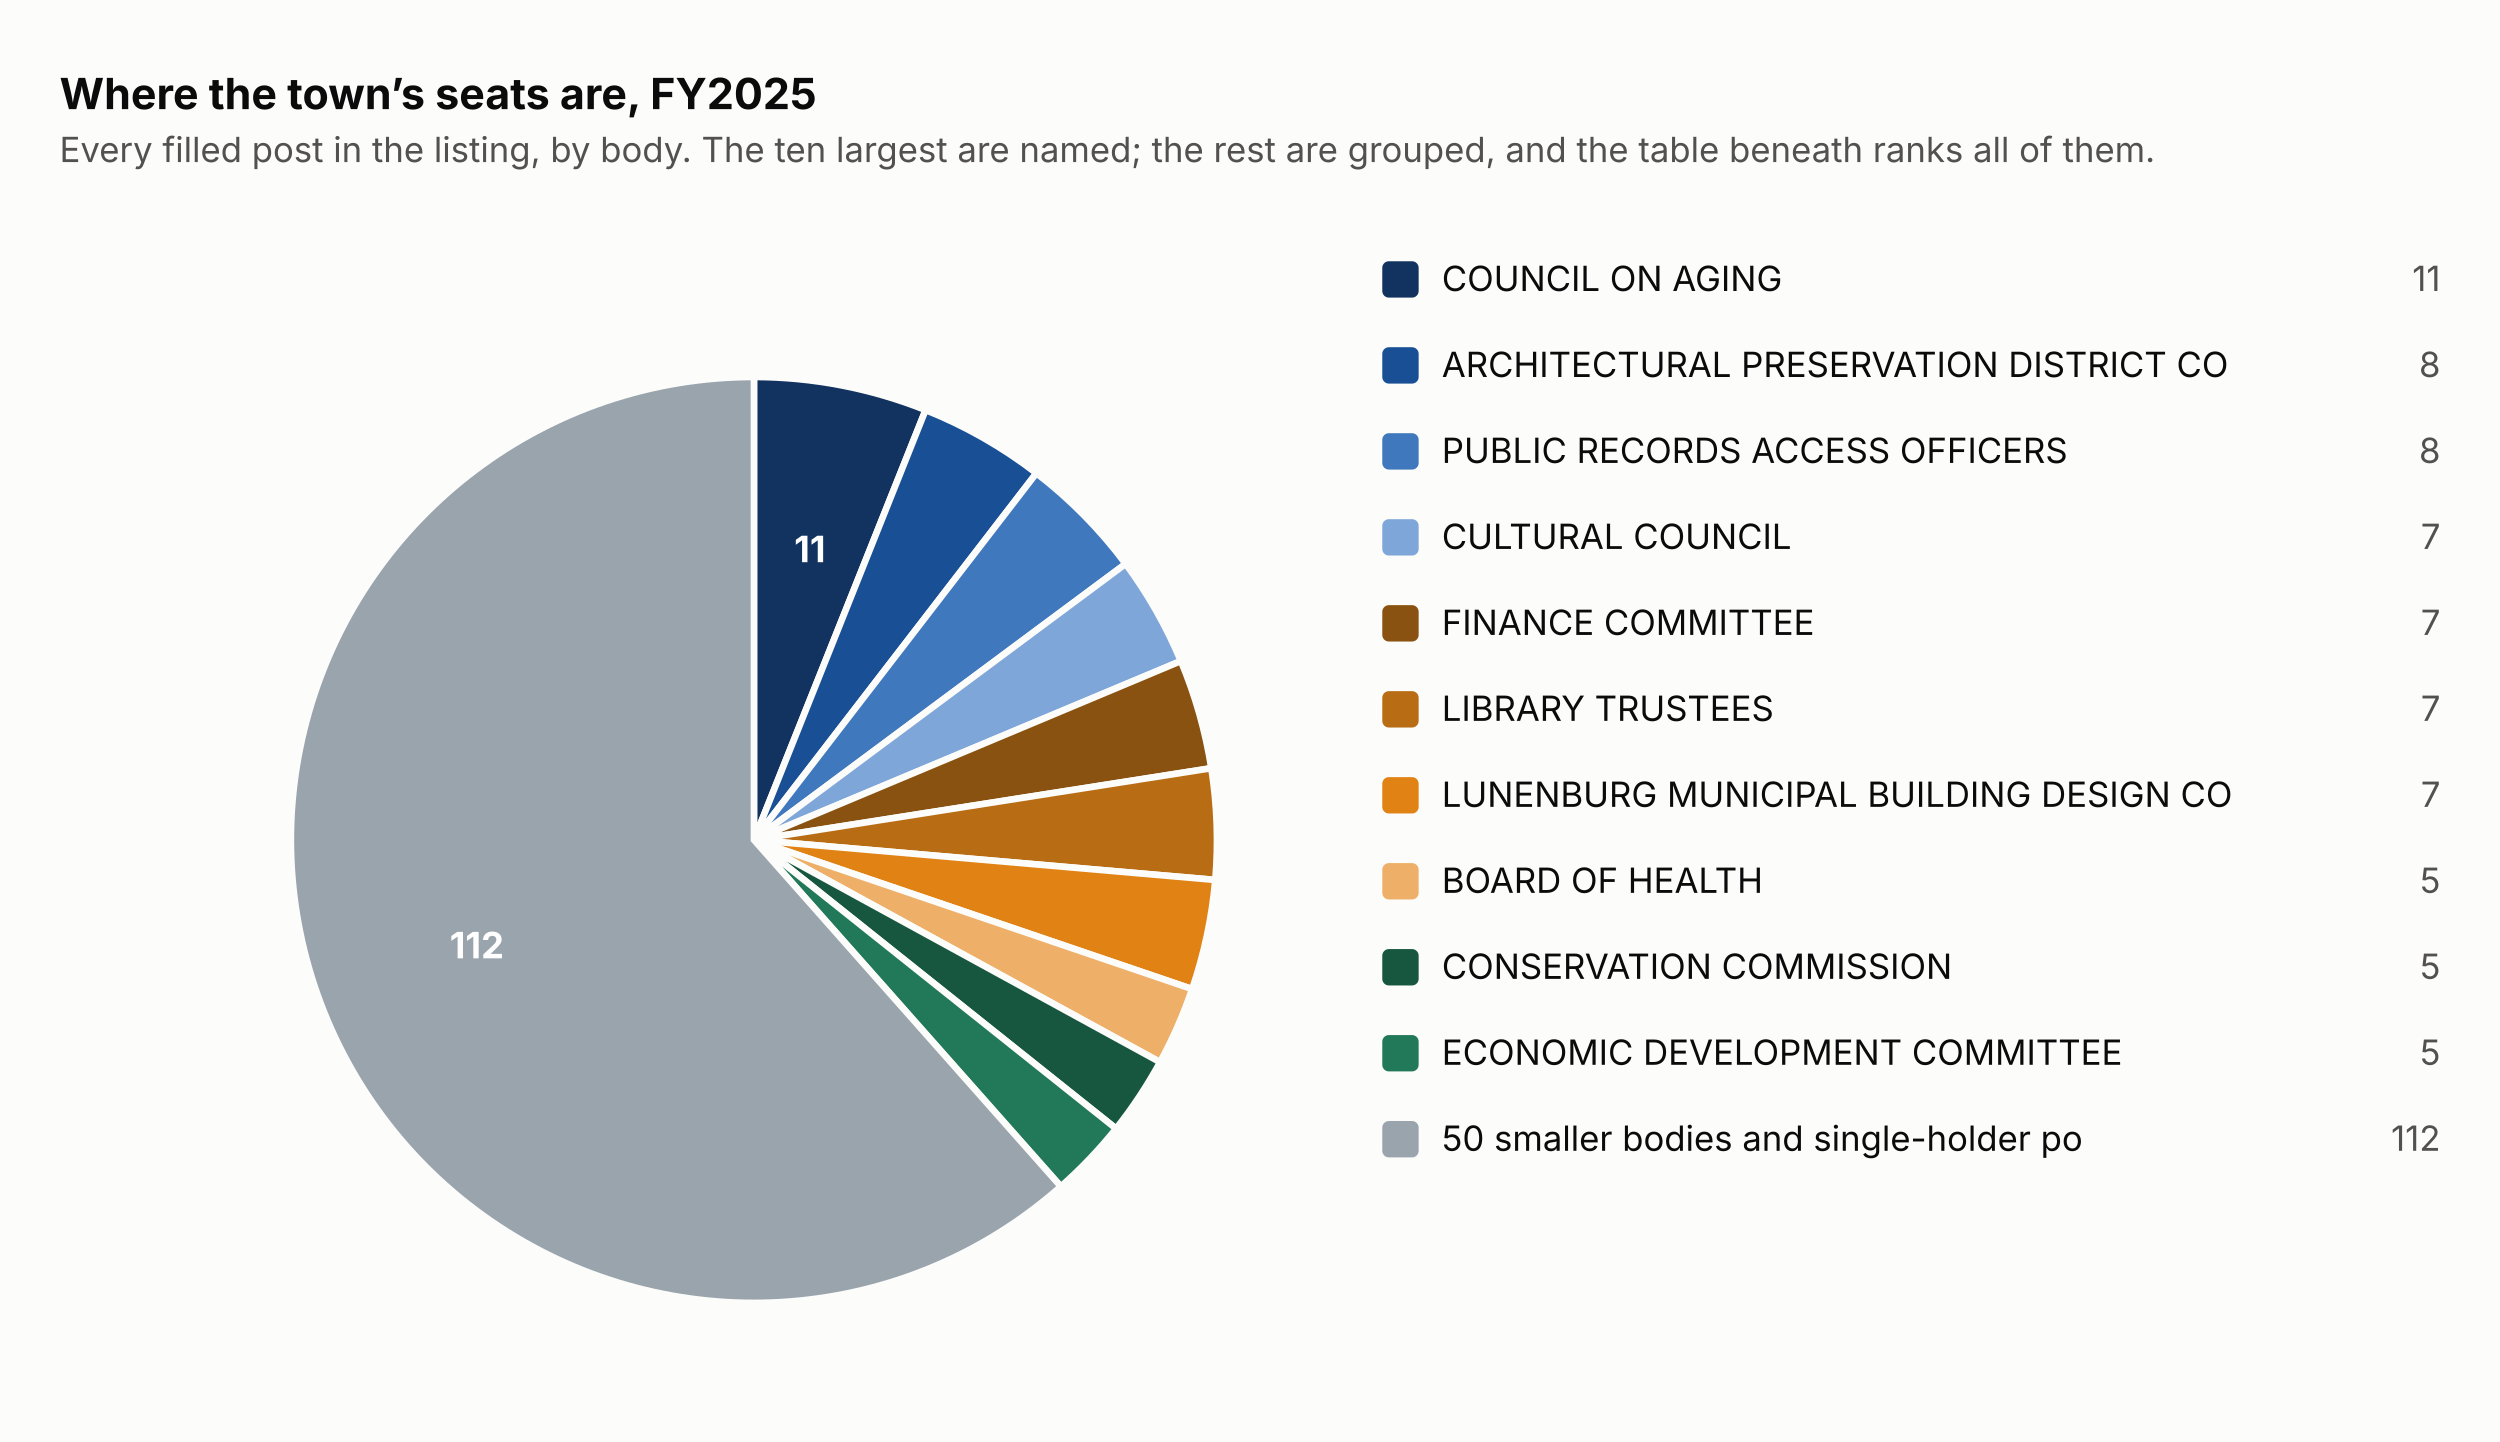
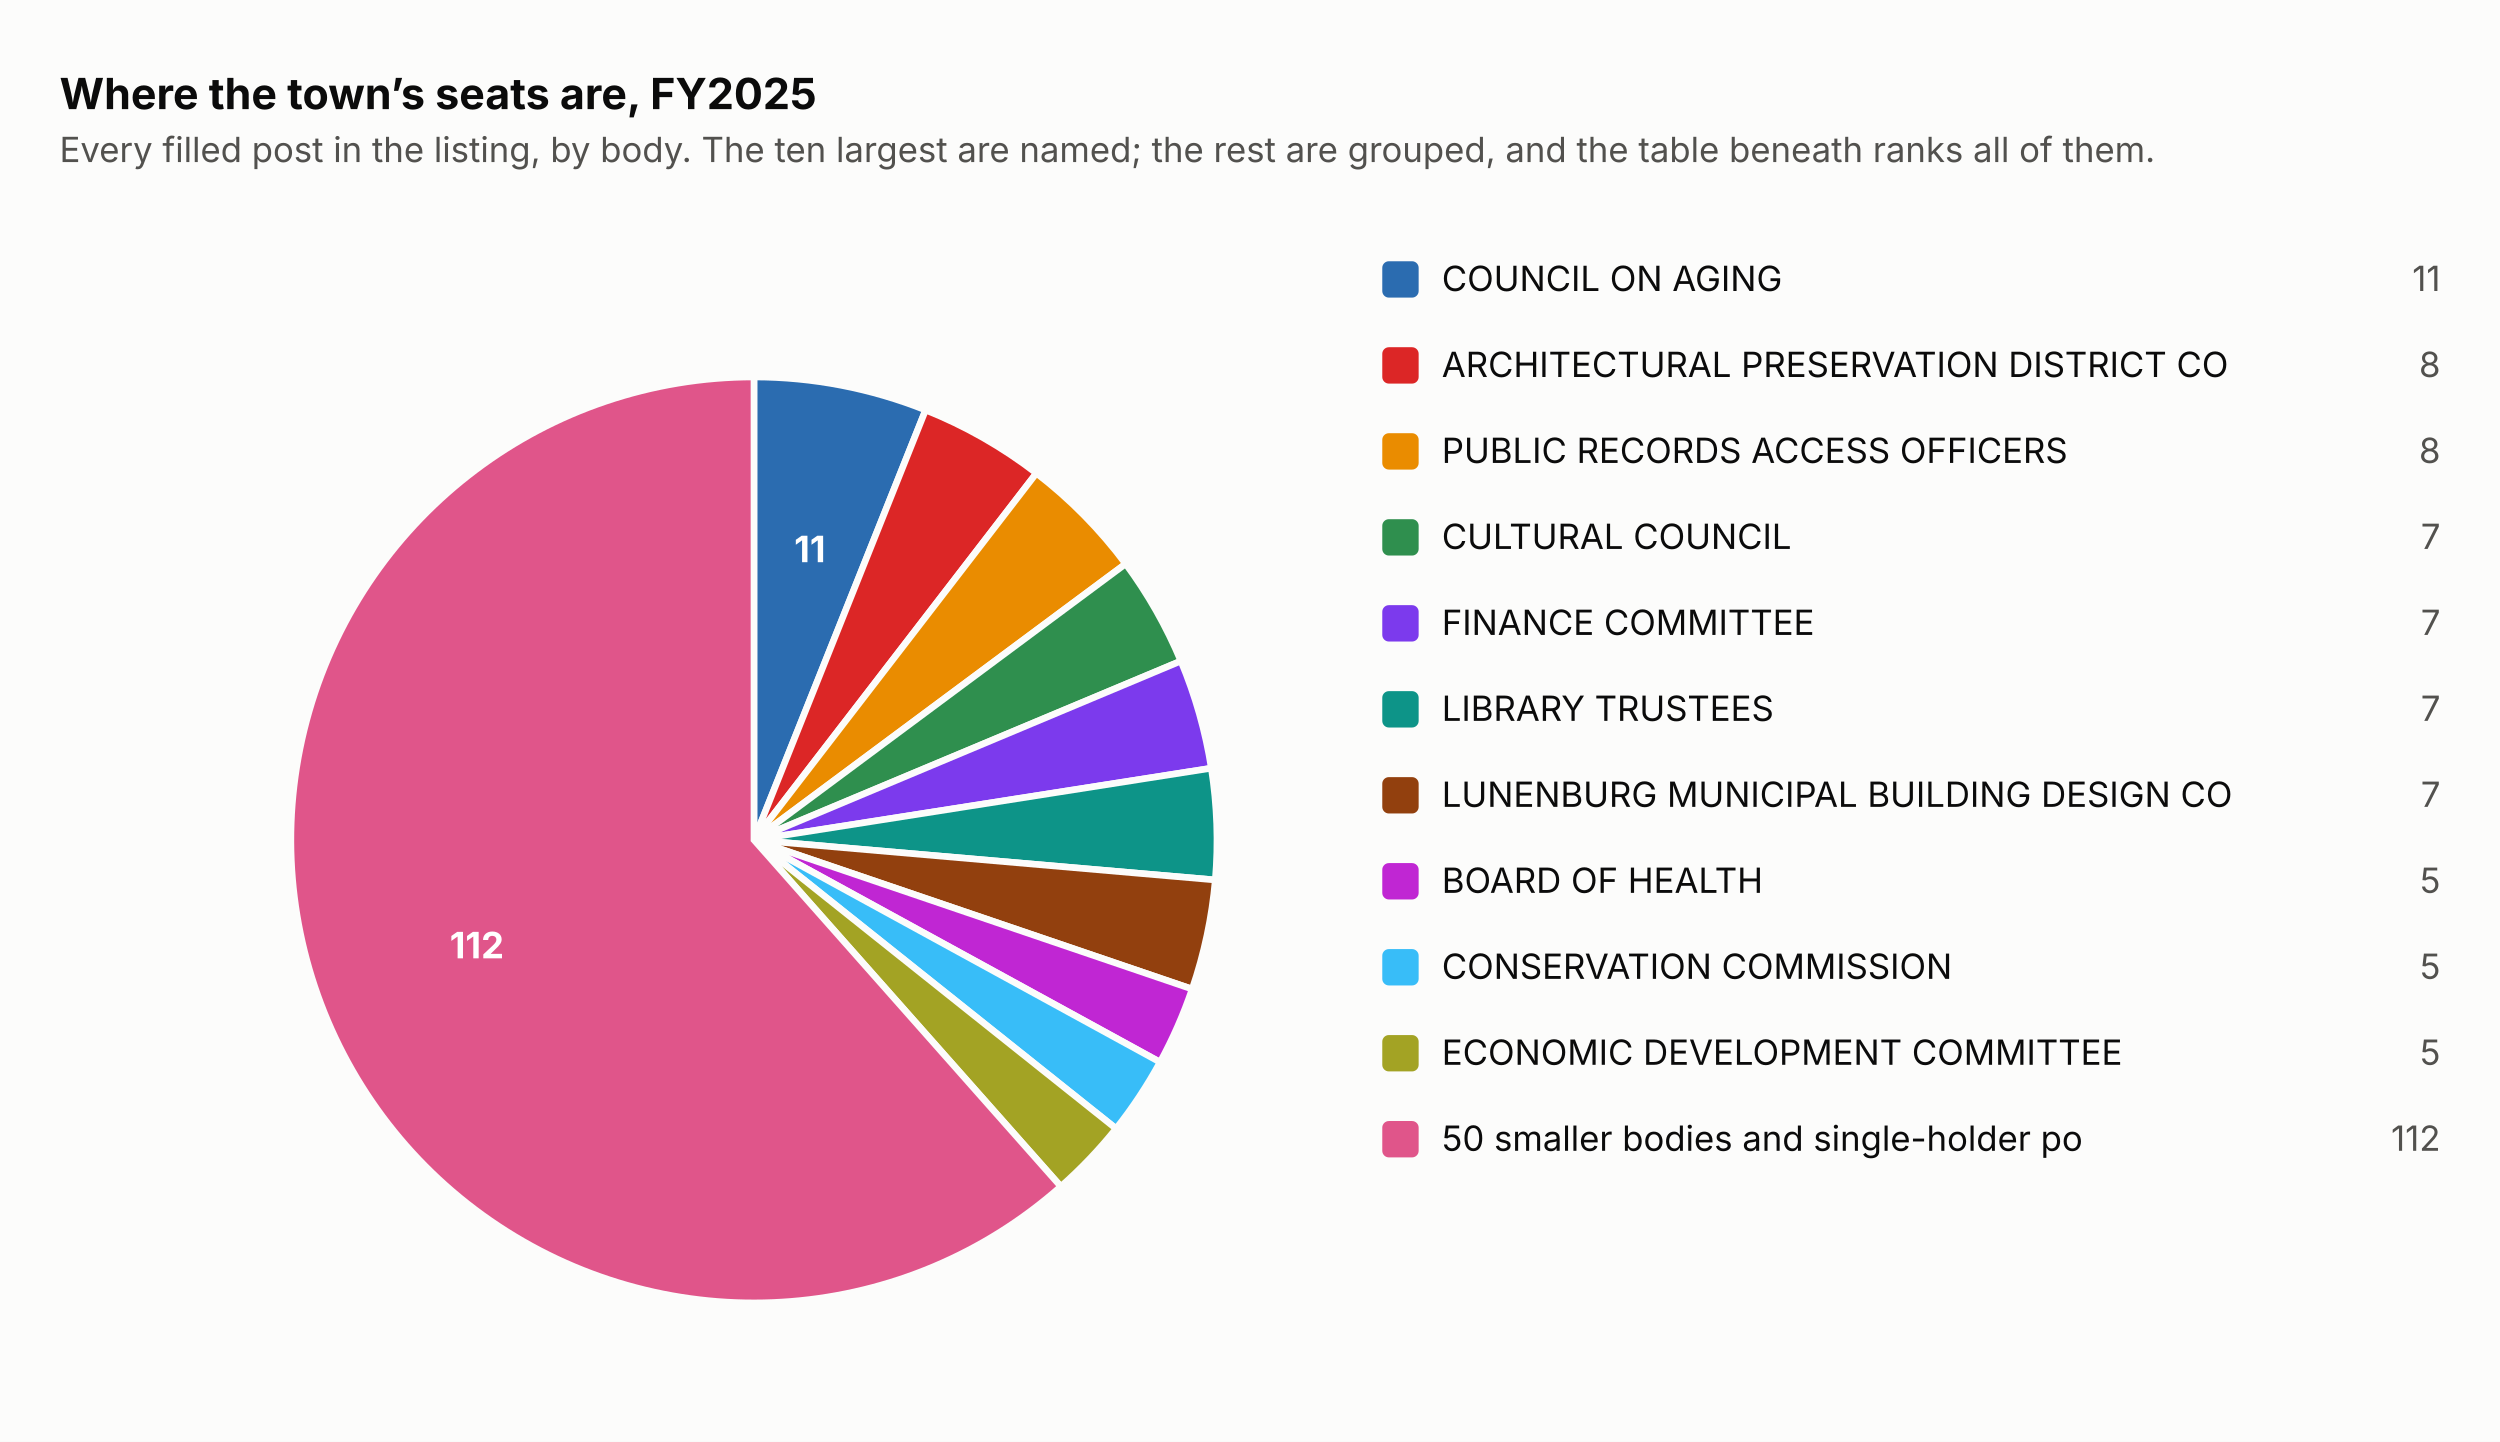
<svg xmlns="http://www.w3.org/2000/svg" viewBox="0 0 756 436" width="756" height="436" role="img" aria-label="Where the town’s seats are, FY2025. Every filled post in the listing, by body. The ten largest are named; the rest are grouped, and the table beneath ranks all of them." font-family="system-ui, -apple-system, &quot;Segoe UI&quot;, sans-serif">
  <rect width="756" height="436" fill="#fcfcfb" />
  <g transform="translate(18,18)">
    <text x="0" y="15" font-size="13" font-weight="700" fill="#0b0b0b">Where the town’s seats are, FY2025</text>
    <text x="0" y="31" font-size="10.5" fill="#52514e">Every filled post in the listing, by body. The ten largest are named; the rest are grouped, and the table beneath ranks all of them.</text>
-     <path d="M210.0,236.0 L210.0,96.0 A140.0,140.0 0 0,1 261.9,106.0 Z" fill="#12325f" stroke="#fcfcfb" stroke-width="2" />
+     <path d="M210.0,236.0 L210.0,96.0 A140.0,140.0 0 0,1 261.9,106.0 Z" fill="#2b6cb0" stroke="#fcfcfb" stroke-width="2" />
    <text x="226.9" y="152.0" font-size="11" font-weight="700" text-anchor="middle" fill="#ffffff">11</text>
-     <path d="M210.0,236.0 L261.9,106.0 A140.0,140.0 0 0,1 295.4,125.1 Z" fill="#184f95" stroke="#fcfcfb" stroke-width="2" />
-     <path d="M210.0,236.0 L295.4,125.1 A140.0,140.0 0 0,1 322.4,152.5 Z" fill="#3f78bd" stroke="#fcfcfb" stroke-width="2" />
-     <path d="M210.0,236.0 L322.4,152.5 A140.0,140.0 0 0,1 339.1,181.9 Z" fill="#7ea6d8" stroke="#fcfcfb" stroke-width="2" />
-     <path d="M210.0,236.0 L339.1,181.9 A140.0,140.0 0 0,1 348.3,214.3 Z" fill="#8a5210" stroke="#fcfcfb" stroke-width="2" />
-     <path d="M210.0,236.0 L348.3,214.3 A140.0,140.0 0 0,1 349.5,248.1 Z" fill="#b86d15" stroke="#fcfcfb" stroke-width="2" />
-     <path d="M210.0,236.0 L349.5,248.1 A140.0,140.0 0 0,1 342.5,281.1 Z" fill="#e08214" stroke="#fcfcfb" stroke-width="2" />
-     <path d="M210.0,236.0 L342.5,281.1 A140.0,140.0 0 0,1 332.8,303.2 Z" fill="#eeb069" stroke="#fcfcfb" stroke-width="2" />
-     <path d="M210.0,236.0 L332.8,303.2 A140.0,140.0 0 0,1 319.5,323.3 Z" fill="#17563f" stroke="#fcfcfb" stroke-width="2" />
-     <path d="M210.0,236.0 L319.5,323.3 A140.0,140.0 0 0,1 302.8,340.8 Z" fill="#22795a" stroke="#fcfcfb" stroke-width="2" />
-     <path d="M210.0,236.0 L302.8,340.8 A140.0,140.0 0 1,1 210.0,96.0 Z" fill="#9aa4ad" stroke="#fcfcfb" stroke-width="2" />
+     <path d="M210.0,236.0 L261.9,106.0 A140.0,140.0 0 0,1 295.4,125.1 Z" fill="#dc2626" stroke="#fcfcfb" stroke-width="2" />
+     <path d="M210.0,236.0 L295.4,125.1 A140.0,140.0 0 0,1 322.4,152.5 Z" fill="#ea8c00" stroke="#fcfcfb" stroke-width="2" />
+     <path d="M210.0,236.0 L322.4,152.5 A140.0,140.0 0 0,1 339.1,181.9 Z" fill="#2f8f4e" stroke="#fcfcfb" stroke-width="2" />
+     <path d="M210.0,236.0 L339.1,181.9 A140.0,140.0 0 0,1 348.3,214.3 Z" fill="#7c3aed" stroke="#fcfcfb" stroke-width="2" />
+     <path d="M210.0,236.0 L348.3,214.3 A140.0,140.0 0 0,1 349.5,248.1 Z" fill="#0d9488" stroke="#fcfcfb" stroke-width="2" />
+     <path d="M210.0,236.0 L349.5,248.1 A140.0,140.0 0 0,1 342.5,281.1 Z" fill="#92400e" stroke="#fcfcfb" stroke-width="2" />
+     <path d="M210.0,236.0 L342.5,281.1 A140.0,140.0 0 0,1 332.8,303.2 Z" fill="#c026d3" stroke="#fcfcfb" stroke-width="2" />
+     <path d="M210.0,236.0 L332.8,303.2 A140.0,140.0 0 0,1 319.5,323.3 Z" fill="#38bdf8" stroke="#fcfcfb" stroke-width="2" />
+     <path d="M210.0,236.0 L319.5,323.3 A140.0,140.0 0 0,1 302.8,340.8 Z" fill="#a3a324" stroke="#fcfcfb" stroke-width="2" />
+     <path d="M210.0,236.0 L302.8,340.8 A140.0,140.0 0 1,1 210.0,96.0 Z" fill="#e0558a" stroke="#fcfcfb" stroke-width="2" />
    <text x="126.2" y="271.8" font-size="11" font-weight="700" text-anchor="middle" fill="#ffffff">112</text>
-     <rect x="400" y="61.0" width="11" height="11" rx="2" fill="#12325f" />
+     <rect x="400" y="61.0" width="11" height="11" rx="2" fill="#2b6cb0" />
    <text x="418" y="70.0" font-size="10.5" fill="#0b0b0b">COUNCIL ON AGING</text>
    <text x="720" y="70.0" font-size="10.5" text-anchor="end" fill="#52514e">11</text>
-     <rect x="400" y="87.0" width="11" height="11" rx="2" fill="#184f95" />
+     <rect x="400" y="87.0" width="11" height="11" rx="2" fill="#dc2626" />
    <text x="418" y="96.0" font-size="10.5" fill="#0b0b0b">ARCHITECTURAL PRESERVATION DISTRICT CO</text>
    <text x="720" y="96.0" font-size="10.5" text-anchor="end" fill="#52514e">8</text>
-     <rect x="400" y="113.0" width="11" height="11" rx="2" fill="#3f78bd" />
+     <rect x="400" y="113.0" width="11" height="11" rx="2" fill="#ea8c00" />
    <text x="418" y="122.0" font-size="10.5" fill="#0b0b0b">PUBLIC RECORDS ACCESS OFFICERS</text>
    <text x="720" y="122.0" font-size="10.5" text-anchor="end" fill="#52514e">8</text>
-     <rect x="400" y="139.0" width="11" height="11" rx="2" fill="#7ea6d8" />
+     <rect x="400" y="139.0" width="11" height="11" rx="2" fill="#2f8f4e" />
    <text x="418" y="148.0" font-size="10.5" fill="#0b0b0b">CULTURAL COUNCIL</text>
    <text x="720" y="148.0" font-size="10.5" text-anchor="end" fill="#52514e">7</text>
-     <rect x="400" y="165.0" width="11" height="11" rx="2" fill="#8a5210" />
+     <rect x="400" y="165.0" width="11" height="11" rx="2" fill="#7c3aed" />
    <text x="418" y="174.0" font-size="10.5" fill="#0b0b0b">FINANCE COMMITTEE</text>
    <text x="720" y="174.0" font-size="10.5" text-anchor="end" fill="#52514e">7</text>
-     <rect x="400" y="191.0" width="11" height="11" rx="2" fill="#b86d15" />
+     <rect x="400" y="191.0" width="11" height="11" rx="2" fill="#0d9488" />
    <text x="418" y="200.0" font-size="10.5" fill="#0b0b0b">LIBRARY TRUSTEES</text>
    <text x="720" y="200.0" font-size="10.5" text-anchor="end" fill="#52514e">7</text>
-     <rect x="400" y="217.0" width="11" height="11" rx="2" fill="#e08214" />
+     <rect x="400" y="217.0" width="11" height="11" rx="2" fill="#92400e" />
    <text x="418" y="226.0" font-size="10.5" fill="#0b0b0b">LUNENBURG MUNICIPAL BUILDING DESIGN CO</text>
    <text x="720" y="226.0" font-size="10.5" text-anchor="end" fill="#52514e">7</text>
-     <rect x="400" y="243.0" width="11" height="11" rx="2" fill="#eeb069" />
+     <rect x="400" y="243.0" width="11" height="11" rx="2" fill="#c026d3" />
    <text x="418" y="252.0" font-size="10.5" fill="#0b0b0b">BOARD OF HEALTH</text>
    <text x="720" y="252.0" font-size="10.5" text-anchor="end" fill="#52514e">5</text>
-     <rect x="400" y="269.0" width="11" height="11" rx="2" fill="#17563f" />
+     <rect x="400" y="269.0" width="11" height="11" rx="2" fill="#38bdf8" />
    <text x="418" y="278.0" font-size="10.5" fill="#0b0b0b">CONSERVATION COMMISSION</text>
    <text x="720" y="278.0" font-size="10.5" text-anchor="end" fill="#52514e">5</text>
-     <rect x="400" y="295.0" width="11" height="11" rx="2" fill="#22795a" />
+     <rect x="400" y="295.0" width="11" height="11" rx="2" fill="#a3a324" />
    <text x="418" y="304.0" font-size="10.5" fill="#0b0b0b">ECONOMIC DEVELOPMENT COMMITTEE</text>
    <text x="720" y="304.0" font-size="10.5" text-anchor="end" fill="#52514e">5</text>
-     <rect x="400" y="321.0" width="11" height="11" rx="2" fill="#9aa4ad" />
+     <rect x="400" y="321.0" width="11" height="11" rx="2" fill="#e0558a" />
    <text x="418" y="330.0" font-size="10.5" fill="#0b0b0b">50 smaller bodies and single-holder po</text>
    <text x="720" y="330.0" font-size="10.5" text-anchor="end" fill="#52514e">112</text>
  </g>
</svg>
